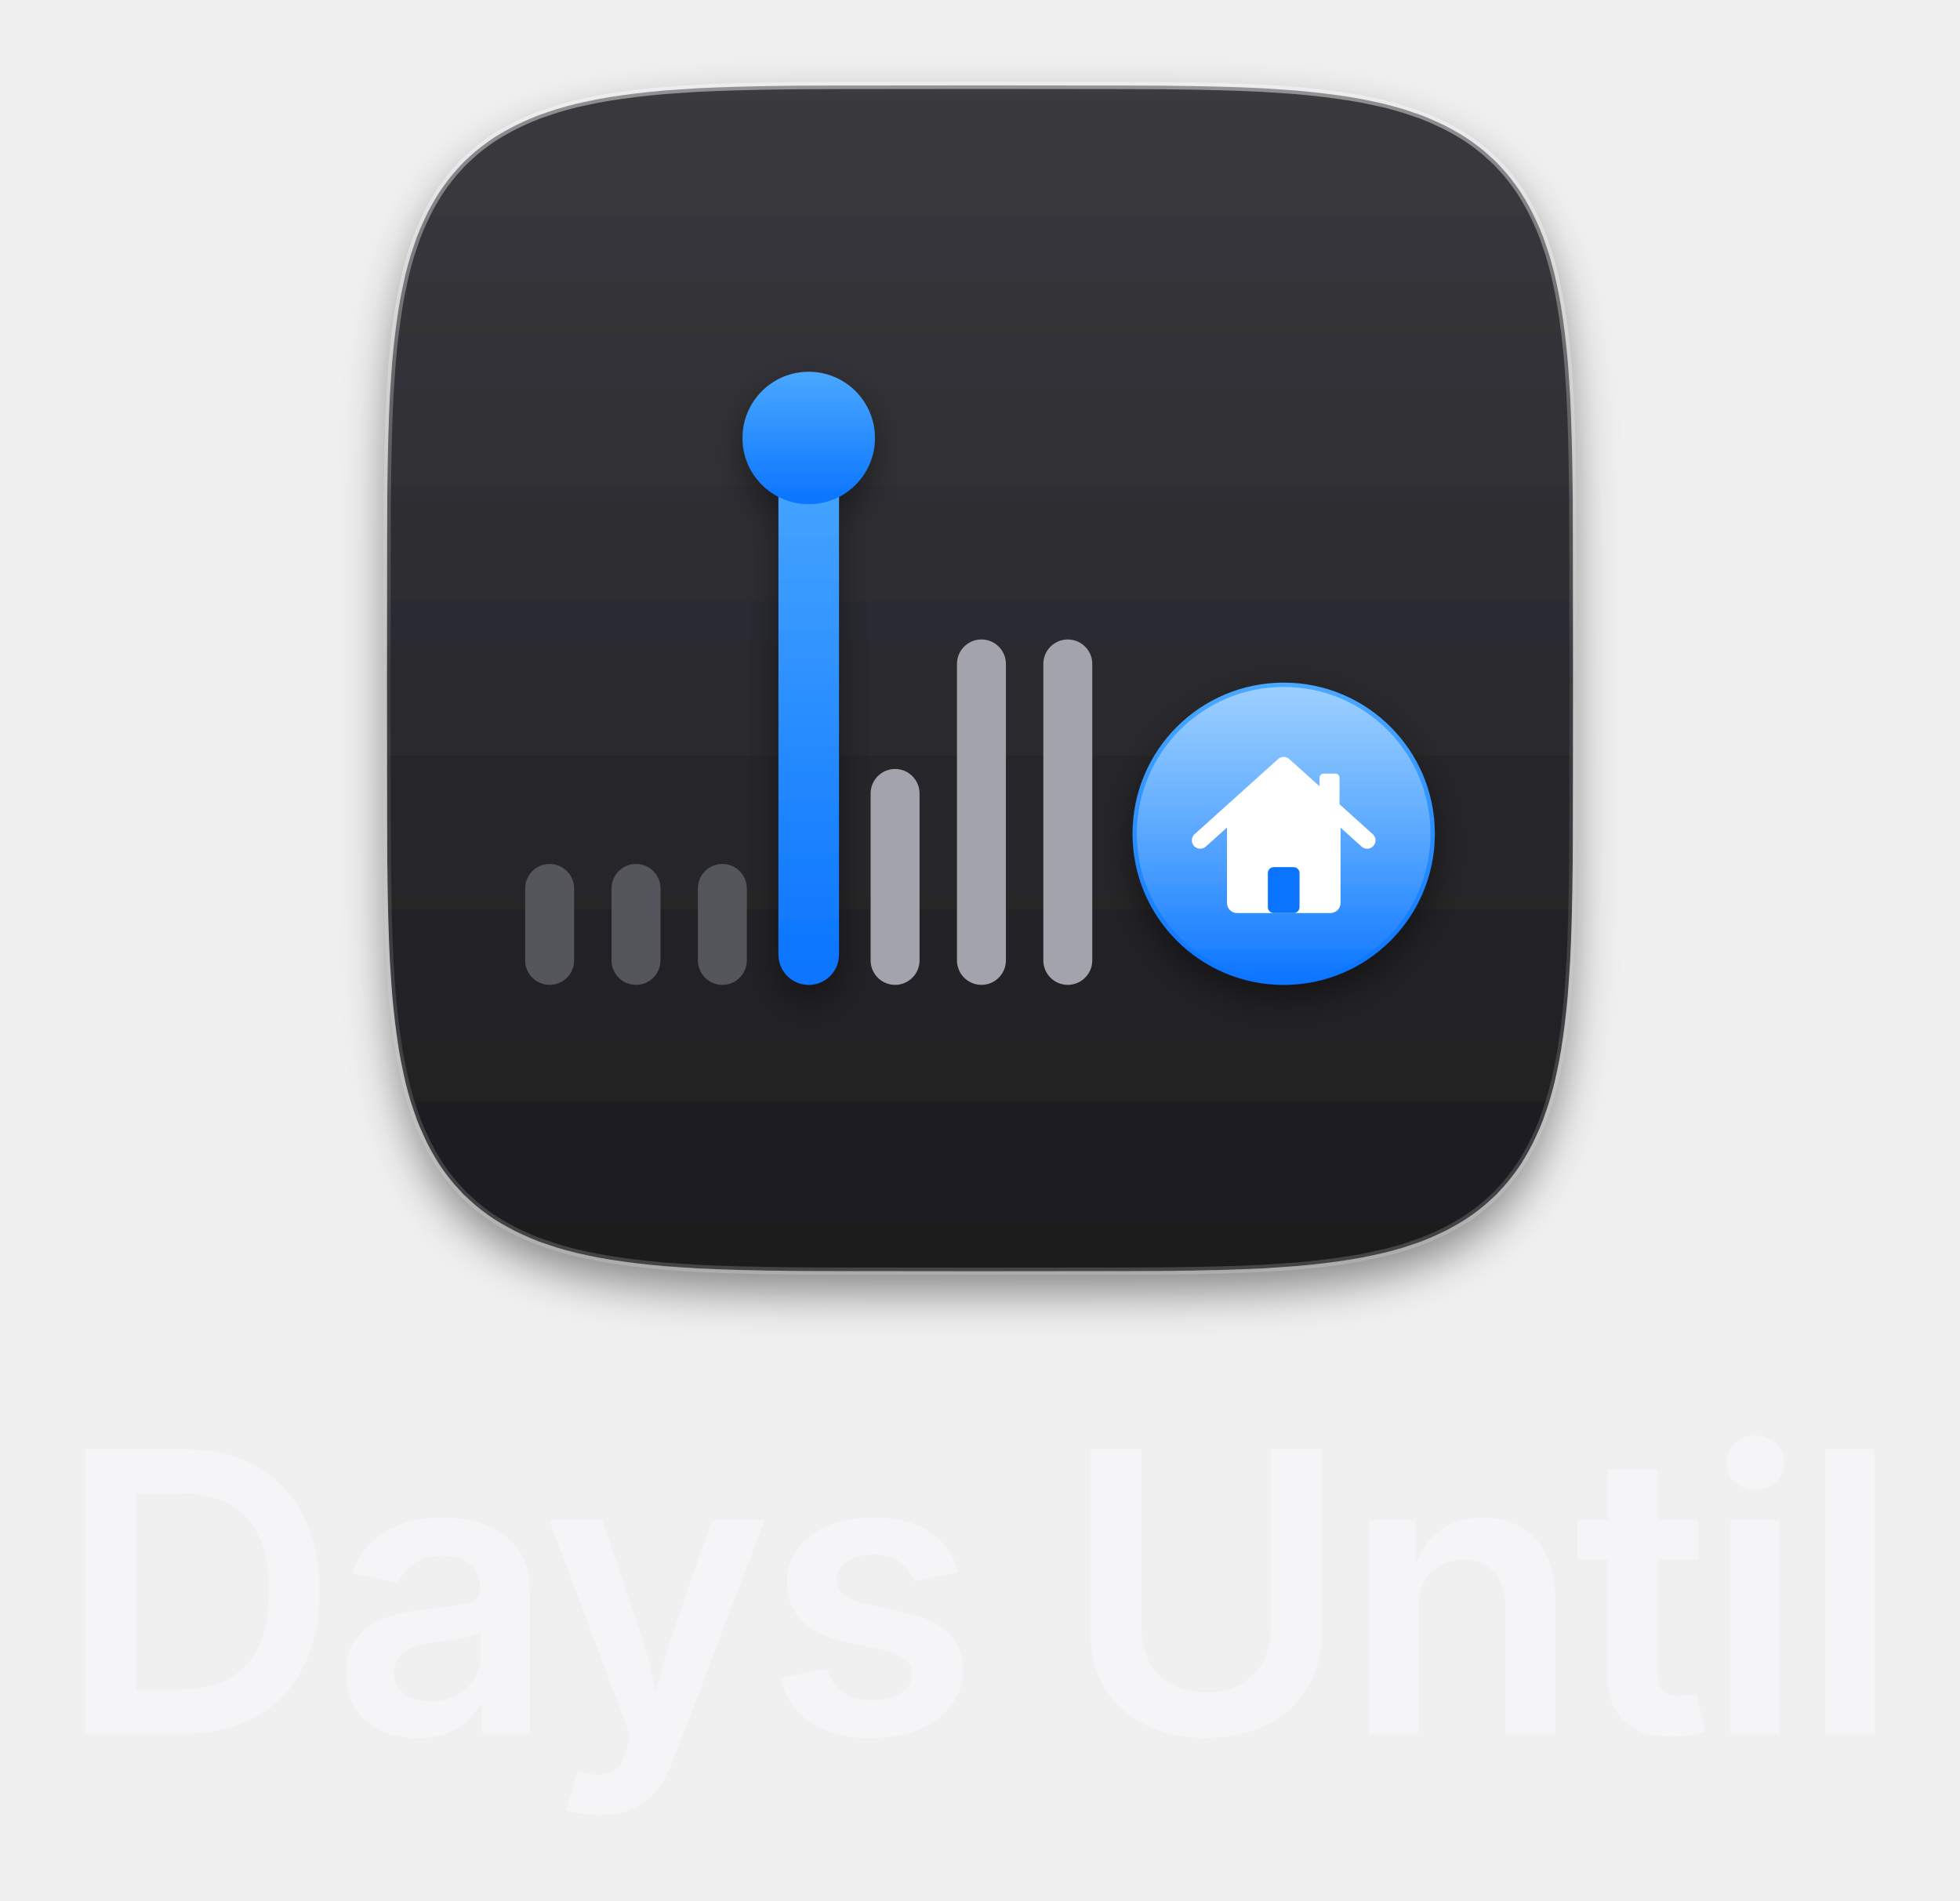
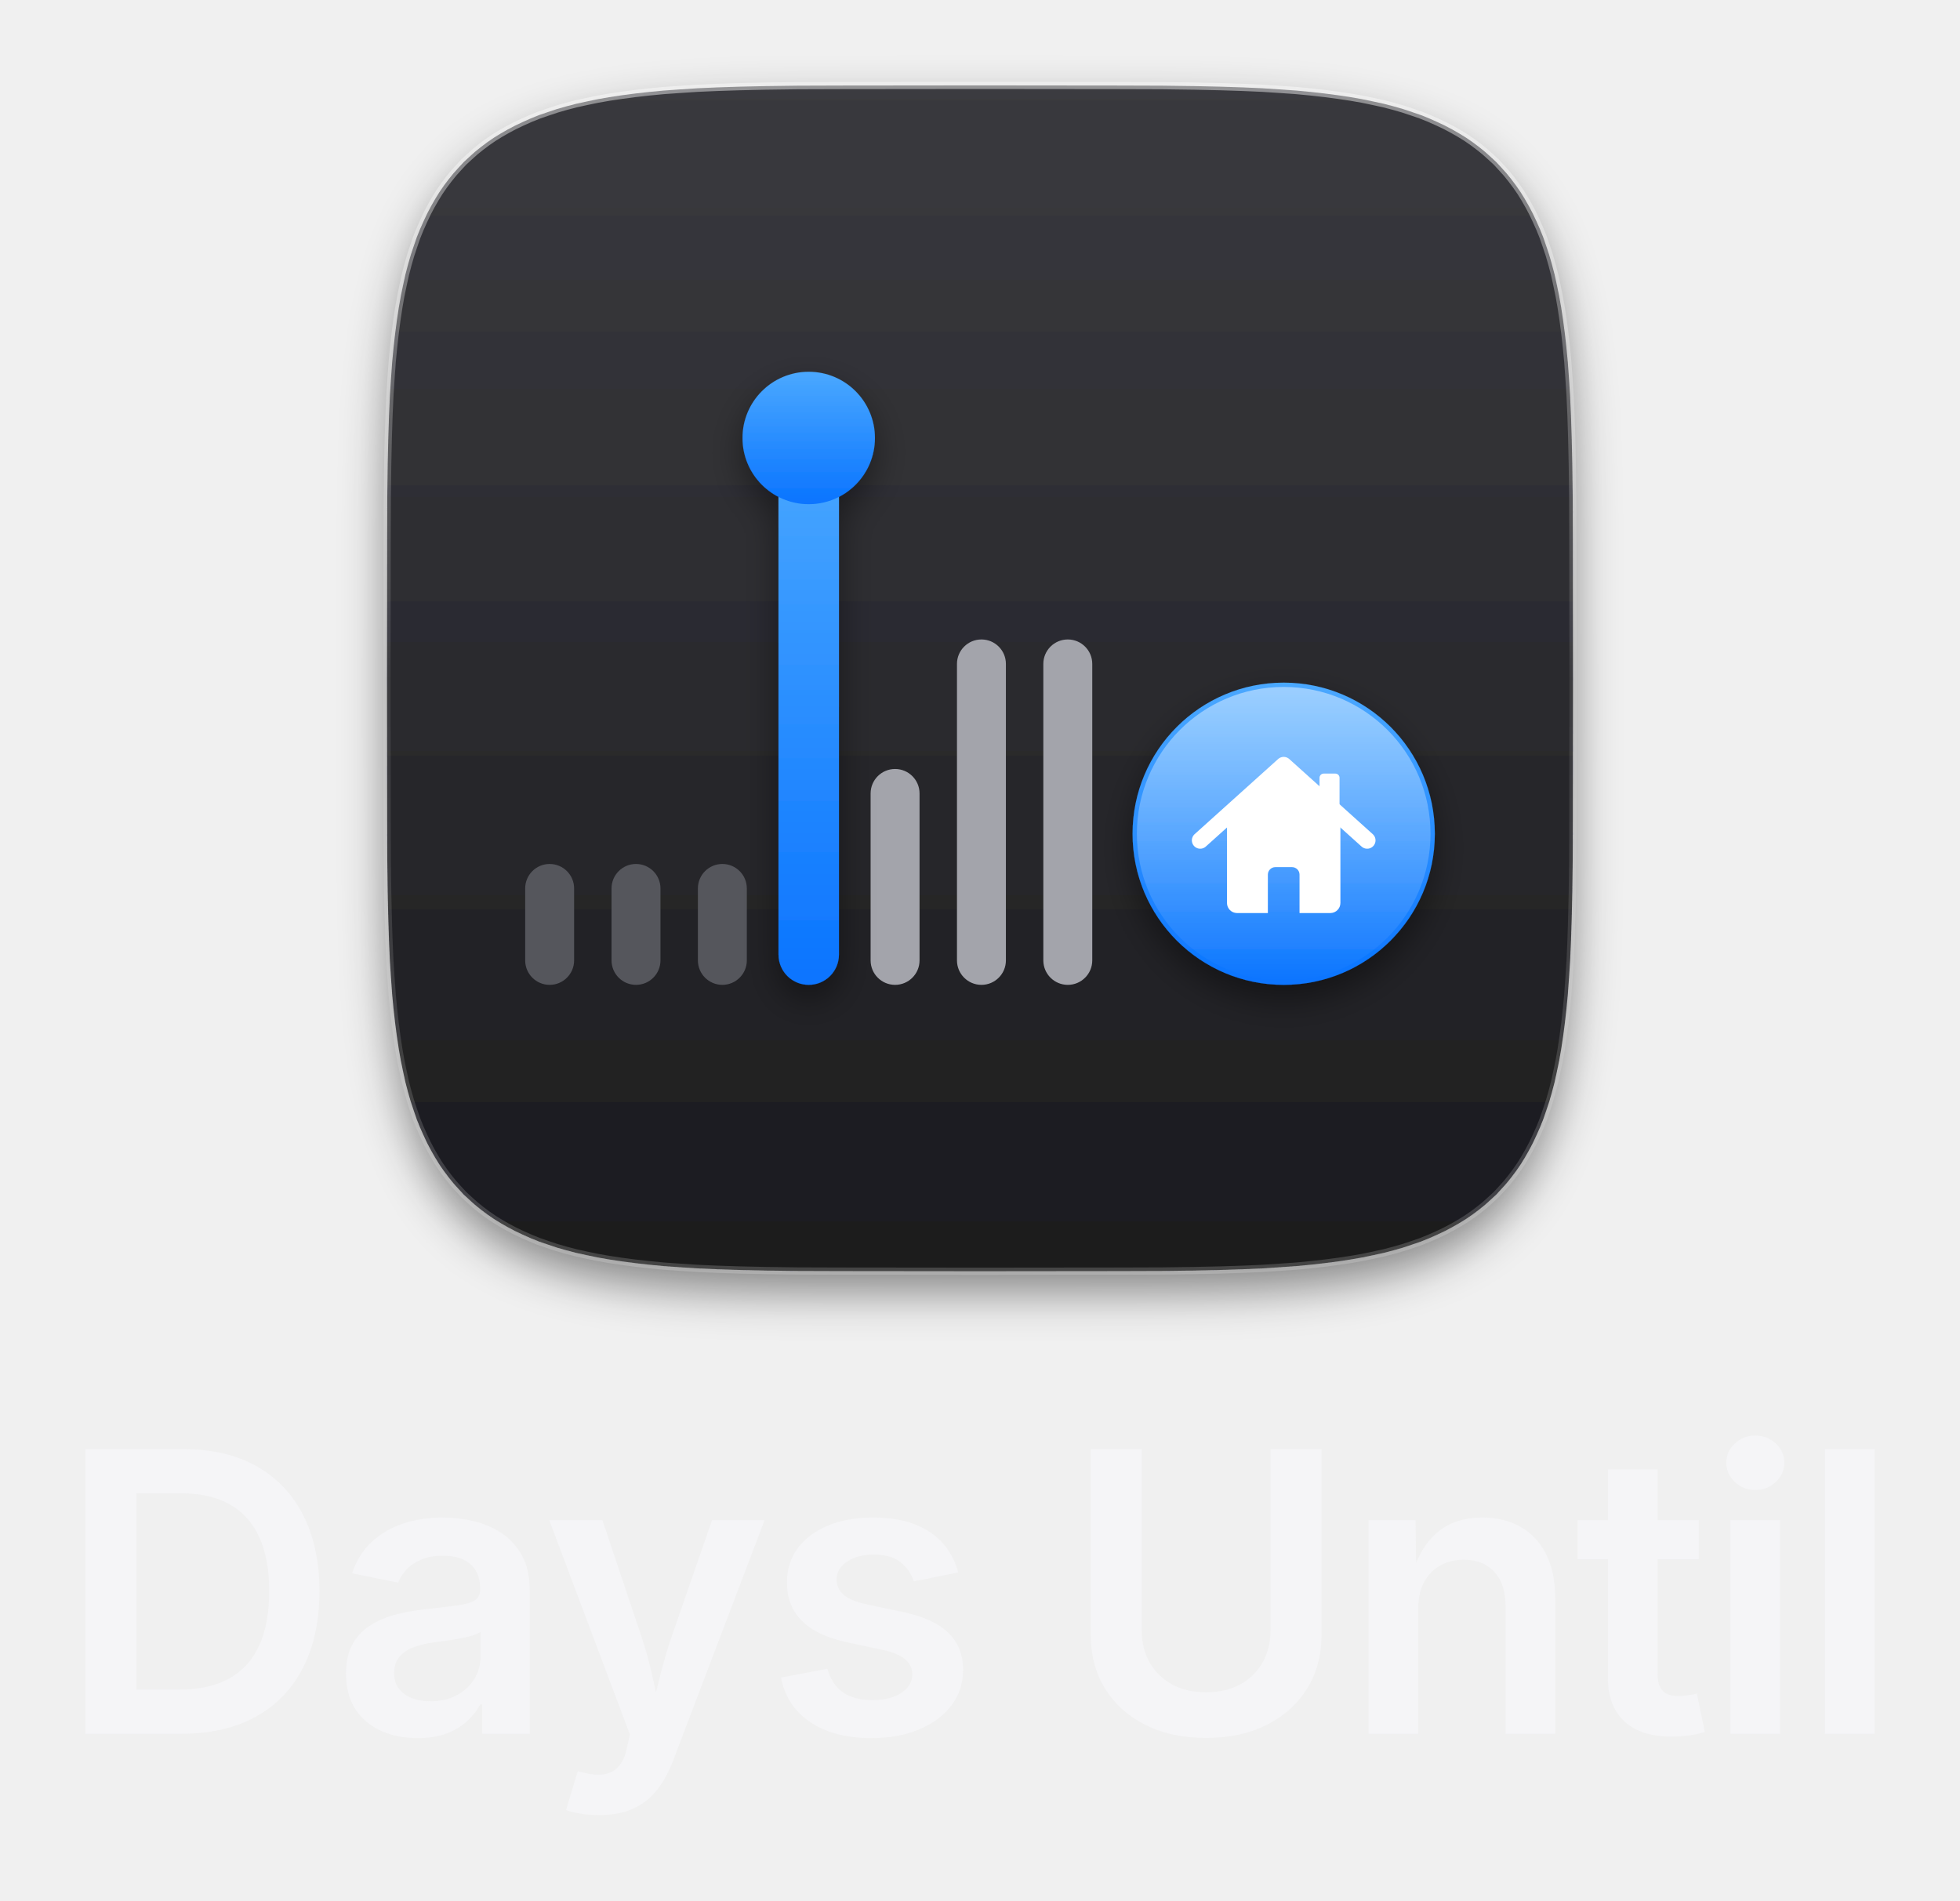
<svg xmlns="http://www.w3.org/2000/svg" viewBox="-168.879 40.672 1361.76 1320.56" width="1361.76" height="1320.56" role="img">
  <defs>
    <linearGradient id="ibg" x1="0" y1="0" x2="0" y2="1">
      <stop offset="0.00" stop-color="#3A3A3F" stop-opacity="1.00" />
      <stop offset="1.00" stop-color="#1B1B1E" stop-opacity="1.00" />
    </linearGradient>
    <linearGradient id="irim" x1="0" y1="0" x2="0" y2="1">
      <stop offset="0.00" stop-color="#FFFFFF" stop-opacity="0.45" />
      <stop offset="0.50" stop-color="#FFFFFF" stop-opacity="0.08" />
      <stop offset="1.00" stop-color="#FFFFFF" stop-opacity="0.18" />
    </linearGradient>
    <linearGradient id="iac" x1="0" y1="0" x2="0" y2="1">
      <stop offset="0.00" stop-color="#4AA8FF" stop-opacity="1.00" />
      <stop offset="1.00" stop-color="#0A74FF" stop-opacity="1.00" />
    </linearGradient>
    <linearGradient id="ihl" x1="0" y1="0" x2="0" y2="1">
      <stop offset="0.00" stop-color="#FFFFFF" stop-opacity="0.45" />
      <stop offset="1.00" stop-color="#FFFFFF" stop-opacity="0.00" />
    </linearGradient>
    <clipPath id="iclip">
      <path d="M924.0 512.0 L923.9 608.0 L923.8 638.6 L923.5 660.9 L923.1 679.0 L922.6 694.5 L922.0 708.2 L921.2 720.5 L920.4 731.8 L919.4 742.2 L918.3 751.9 L917.1 761.0 L915.8 769.6 L914.4 777.6 L912.8 785.3 L911.2 792.6 L909.4 799.5 L907.5 806.1 L905.4 812.4 L903.3 818.5 L901.0 824.2 L898.5 829.8 L896.0 835.1 L893.3 840.2 L890.5 845.1 L887.6 849.8 L884.5 854.3 L881.2 858.7 L877.9 862.8 L874.3 866.8 L870.7 870.7 L866.8 874.3 L862.8 877.9 L858.7 881.2 L854.3 884.5 L849.8 887.6 L845.1 890.5 L840.2 893.3 L835.1 896.0 L829.8 898.5 L824.2 901.0 L818.5 903.3 L812.4 905.4 L806.1 907.5 L799.5 909.4 L792.6 911.2 L785.3 912.8 L777.6 914.4 L769.6 915.8 L761.0 917.1 L751.9 918.3 L742.2 919.4 L731.8 920.4 L720.5 921.2 L708.2 922.0 L694.5 922.6 L679.0 923.1 L660.9 923.5 L638.6 923.8 L608.0 923.9 L512.0 924.0 L416.0 923.9 L385.4 923.8 L363.1 923.5 L345.0 923.1 L329.5 922.6 L315.8 922.0 L303.5 921.2 L292.2 920.4 L281.8 919.4 L272.1 918.3 L263.0 917.1 L254.4 915.8 L246.4 914.4 L238.7 912.8 L231.4 911.2 L224.5 909.4 L217.9 907.5 L211.6 905.4 L205.5 903.3 L199.8 901.0 L194.2 898.5 L188.9 896.0 L183.8 893.3 L178.9 890.5 L174.2 887.6 L169.7 884.5 L165.3 881.2 L161.2 877.9 L157.2 874.3 L153.3 870.7 L149.7 866.8 L146.1 862.8 L142.8 858.7 L139.5 854.3 L136.4 849.8 L133.5 845.1 L130.7 840.2 L128.0 835.1 L125.5 829.8 L123.0 824.2 L120.7 818.5 L118.6 812.4 L116.5 806.1 L114.6 799.5 L112.8 792.6 L111.2 785.3 L109.6 777.6 L108.2 769.6 L106.9 761.0 L105.7 751.9 L104.6 742.2 L103.6 731.8 L102.8 720.5 L102.0 708.2 L101.4 694.5 L100.9 679.0 L100.5 660.9 L100.2 638.6 L100.1 608.0 L100.0 512.0 L100.1 416.0 L100.2 385.4 L100.5 363.1 L100.9 345.0 L101.4 329.5 L102.0 315.8 L102.8 303.5 L103.6 292.2 L104.6 281.8 L105.7 272.1 L106.9 263.0 L108.2 254.4 L109.6 246.4 L111.2 238.7 L112.8 231.4 L114.6 224.5 L116.5 217.9 L118.6 211.6 L120.7 205.5 L123.0 199.8 L125.5 194.2 L128.0 188.9 L130.7 183.8 L133.5 178.9 L136.4 174.2 L139.5 169.7 L142.8 165.3 L146.1 161.2 L149.7 157.2 L153.3 153.3 L157.2 149.7 L161.2 146.1 L165.3 142.8 L169.7 139.5 L174.2 136.4 L178.9 133.5 L183.8 130.7 L188.9 128.0 L194.2 125.5 L199.8 123.0 L205.5 120.7 L211.6 118.6 L217.9 116.5 L224.5 114.6 L231.4 112.8 L238.7 111.2 L246.4 109.6 L254.4 108.2 L263.0 106.9 L272.1 105.7 L281.8 104.6 L292.2 103.6 L303.5 102.8 L315.8 102.0 L329.5 101.4 L345.0 100.9 L363.1 100.5 L385.4 100.2 L416.0 100.1 L512.0 100.0 L608.0 100.1 L638.6 100.2 L660.9 100.5 L679.0 100.9 L694.5 101.4 L708.2 102.0 L720.5 102.8 L731.8 103.6 L742.2 104.6 L751.9 105.7 L761.0 106.9 L769.6 108.2 L777.6 109.6 L785.3 111.2 L792.6 112.8 L799.5 114.6 L806.1 116.5 L812.4 118.6 L818.5 120.7 L824.2 123.0 L829.8 125.5 L835.1 128.0 L840.2 130.7 L845.1 133.5 L849.8 136.4 L854.3 139.5 L858.7 142.8 L862.8 146.1 L866.8 149.7 L870.7 153.3 L874.3 157.2 L877.9 161.2 L881.2 165.3 L884.5 169.7 L887.6 174.2 L890.5 178.9 L893.3 183.8 L896.0 188.9 L898.5 194.2 L901.0 199.8 L903.3 205.5 L905.4 211.6 L907.5 217.9 L909.4 224.5 L911.2 231.4 L912.8 238.7 L914.4 246.4 L915.8 254.4 L917.1 263.0 L918.3 272.1 L919.4 281.8 L920.4 292.2 L921.2 303.5 L922.0 315.8 L922.6 329.5 L923.1 345.0 L923.5 363.1 L923.8 385.4 L923.9 416.0Z" />
    </clipPath>
    <filter id="ish" x="-20%" y="-20%" width="140%" height="150%">
      <feDropShadow dx="0" dy="14" stdDeviation="16" flood-color="#000" flood-opacity="0.45" />
    </filter>
    <filter id="igs" x="-30%" y="-30%" width="160%" height="170%">
      <feDropShadow dx="0" dy="10" stdDeviation="12" flood-color="#000" flood-opacity="0.42" />
    </filter>
  </defs>
  <g transform="translate(0.00 0.00) scale(1)">
    <path d="M924.0 512.0 L923.9 608.0 L923.8 638.6 L923.5 660.9 L923.1 679.0 L922.6 694.5 L922.0 708.2 L921.2 720.5 L920.4 731.8 L919.4 742.2 L918.3 751.9 L917.1 761.0 L915.8 769.6 L914.4 777.6 L912.8 785.3 L911.2 792.6 L909.4 799.5 L907.5 806.1 L905.4 812.4 L903.3 818.5 L901.0 824.2 L898.5 829.8 L896.0 835.1 L893.3 840.2 L890.5 845.1 L887.6 849.8 L884.5 854.3 L881.2 858.7 L877.9 862.8 L874.3 866.8 L870.7 870.7 L866.8 874.3 L862.8 877.9 L858.7 881.2 L854.3 884.5 L849.8 887.6 L845.1 890.5 L840.2 893.3 L835.1 896.0 L829.8 898.5 L824.2 901.0 L818.5 903.3 L812.4 905.4 L806.1 907.5 L799.5 909.4 L792.6 911.2 L785.3 912.8 L777.6 914.4 L769.6 915.8 L761.0 917.1 L751.9 918.3 L742.2 919.4 L731.8 920.4 L720.5 921.2 L708.2 922.0 L694.5 922.6 L679.0 923.1 L660.9 923.5 L638.6 923.8 L608.0 923.9 L512.0 924.0 L416.0 923.9 L385.4 923.8 L363.1 923.5 L345.0 923.1 L329.5 922.6 L315.8 922.0 L303.5 921.2 L292.2 920.4 L281.8 919.4 L272.1 918.3 L263.0 917.1 L254.4 915.8 L246.4 914.4 L238.7 912.8 L231.4 911.2 L224.5 909.4 L217.9 907.5 L211.6 905.4 L205.5 903.3 L199.8 901.0 L194.2 898.5 L188.9 896.0 L183.8 893.3 L178.9 890.5 L174.2 887.6 L169.7 884.5 L165.3 881.2 L161.2 877.9 L157.2 874.3 L153.3 870.7 L149.7 866.8 L146.1 862.8 L142.8 858.7 L139.5 854.3 L136.4 849.8 L133.5 845.1 L130.7 840.2 L128.0 835.1 L125.5 829.8 L123.0 824.2 L120.7 818.5 L118.6 812.4 L116.5 806.1 L114.6 799.5 L112.8 792.6 L111.2 785.3 L109.6 777.6 L108.2 769.6 L106.9 761.0 L105.7 751.9 L104.6 742.2 L103.6 731.8 L102.8 720.5 L102.0 708.2 L101.4 694.5 L100.9 679.0 L100.5 660.9 L100.2 638.6 L100.1 608.0 L100.0 512.0 L100.1 416.0 L100.2 385.4 L100.5 363.1 L100.9 345.0 L101.4 329.5 L102.0 315.8 L102.8 303.5 L103.6 292.2 L104.6 281.8 L105.7 272.1 L106.9 263.0 L108.2 254.4 L109.6 246.4 L111.2 238.7 L112.8 231.4 L114.6 224.5 L116.5 217.9 L118.6 211.6 L120.7 205.5 L123.0 199.8 L125.5 194.2 L128.0 188.9 L130.7 183.8 L133.5 178.9 L136.4 174.2 L139.5 169.7 L142.8 165.3 L146.1 161.2 L149.7 157.2 L153.3 153.3 L157.2 149.7 L161.2 146.1 L165.3 142.8 L169.7 139.5 L174.2 136.4 L178.9 133.5 L183.8 130.7 L188.9 128.0 L194.2 125.5 L199.8 123.0 L205.5 120.7 L211.6 118.6 L217.9 116.5 L224.5 114.6 L231.4 112.8 L238.7 111.2 L246.4 109.6 L254.4 108.2 L263.0 106.9 L272.1 105.7 L281.8 104.6 L292.2 103.6 L303.5 102.8 L315.8 102.0 L329.5 101.4 L345.0 100.9 L363.1 100.5 L385.4 100.2 L416.0 100.1 L512.0 100.0 L608.0 100.1 L638.6 100.2 L660.9 100.5 L679.0 100.9 L694.5 101.4 L708.2 102.0 L720.5 102.8 L731.8 103.6 L742.2 104.6 L751.9 105.7 L761.0 106.9 L769.6 108.2 L777.6 109.6 L785.3 111.2 L792.6 112.8 L799.5 114.6 L806.1 116.5 L812.4 118.6 L818.5 120.7 L824.2 123.0 L829.8 125.5 L835.1 128.0 L840.2 130.7 L845.1 133.5 L849.8 136.4 L854.3 139.5 L858.7 142.8 L862.8 146.1 L866.8 149.7 L870.7 153.3 L874.3 157.2 L877.9 161.2 L881.2 165.3 L884.5 169.7 L887.6 174.2 L890.5 178.9 L893.3 183.8 L896.0 188.9 L898.5 194.2 L901.0 199.8 L903.3 205.5 L905.4 211.6 L907.5 217.9 L909.4 224.5 L911.2 231.4 L912.8 238.7 L914.4 246.4 L915.8 254.4 L917.1 263.0 L918.3 272.1 L919.4 281.8 L920.4 292.2 L921.2 303.5 L922.0 315.8 L922.6 329.5 L923.1 345.0 L923.5 363.1 L923.8 385.4 L923.9 416.0Z" fill="url(#ibg)" filter="url(#ish)" />
    <g clip-path="url(#iclip)">
      <rect x="196.0" y="641.0" width="34" height="84" rx="17.0" fill="#55565C" />
      <rect x="256.0" y="641.0" width="34" height="84" rx="17.0" fill="#55565C" />
      <rect x="316.0" y="641.0" width="34" height="84" rx="17.0" fill="#55565C" />
      <rect x="436.0" y="575.0" width="34" height="150" rx="17.0" fill="#A3A4AB" />
      <rect x="496.0" y="485.0" width="34" height="240" rx="17.0" fill="#A3A4AB" />
      <rect x="556.0" y="485.0" width="34" height="240" rx="17.0" fill="#A3A4AB" />
      <g filter="url(#igs)">
        <rect x="372.0" y="345.0" width="42" height="380" rx="21.0" fill="url(#iac)" />
        <circle cx="393.0" cy="345.0" r="46" fill="url(#iac)" />
        <circle cx="723.0" cy="620.0" r="105" fill="url(#iac)" />
      </g>
      <circle cx="723.0" cy="620.0" r="102" fill="url(#ihl)" />
      <rect x="747.9" y="578.2" width="13.9" height="29.0" rx="2.9" fill="#FFFFFF" />
      <path d="M665.0 624.6 L723.0 572.4 L781.0 624.6" fill="none" stroke="#FFFFFF" stroke-width="11.6" stroke-linecap="round" stroke-linejoin="round" />
      <path d="M683.6 608.4 L723.0 575.9 L762.4 608.4 Z" fill="#FFFFFF" />
-       <rect x="683.6" y="607.2" width="78.9" height="67.9" rx="7.0" fill="#FFFFFF" />
-       <rect x="712.0" y="643.2" width="22.0" height="31.9" rx="4.1" fill="#0A74FF" />
+       <path d="M683.6 614.2 A7.0 7.0 0 0 1 690.5 607.2 H755.5 A7.0 7.0 0 0 1 762.4 614.2 V668.1 A7.0 7.0 0 0 1 755.5 675.1 H734.0 V648.4 A5.2 5.2 0 0 0 728.8 643.2 H717.2 A5.2 5.2 0 0 0 712.0 648.4 V675.1 H690.5 A7.0 7.0 0 0 1 683.6 668.1 Z" fill="#FFFFFF" />
    </g>
    <path d="M924.0 512.0 L923.9 608.0 L923.8 638.6 L923.5 660.9 L923.1 679.0 L922.6 694.5 L922.0 708.2 L921.2 720.5 L920.4 731.8 L919.4 742.2 L918.3 751.9 L917.1 761.0 L915.8 769.6 L914.4 777.6 L912.8 785.3 L911.2 792.6 L909.4 799.5 L907.5 806.1 L905.4 812.4 L903.3 818.5 L901.0 824.2 L898.5 829.8 L896.0 835.1 L893.3 840.2 L890.5 845.1 L887.6 849.8 L884.5 854.3 L881.2 858.7 L877.9 862.8 L874.3 866.8 L870.7 870.7 L866.8 874.3 L862.8 877.9 L858.7 881.2 L854.3 884.5 L849.8 887.6 L845.1 890.5 L840.2 893.3 L835.1 896.0 L829.8 898.5 L824.2 901.0 L818.5 903.3 L812.4 905.4 L806.1 907.5 L799.5 909.4 L792.6 911.2 L785.3 912.8 L777.6 914.4 L769.6 915.8 L761.0 917.1 L751.9 918.3 L742.2 919.4 L731.8 920.4 L720.5 921.2 L708.2 922.0 L694.5 922.6 L679.0 923.1 L660.9 923.5 L638.6 923.8 L608.0 923.9 L512.0 924.0 L416.0 923.9 L385.4 923.8 L363.1 923.5 L345.0 923.1 L329.5 922.6 L315.8 922.0 L303.5 921.2 L292.2 920.4 L281.8 919.4 L272.1 918.3 L263.0 917.1 L254.4 915.8 L246.4 914.4 L238.7 912.8 L231.4 911.2 L224.5 909.4 L217.9 907.5 L211.6 905.4 L205.5 903.3 L199.8 901.0 L194.2 898.5 L188.9 896.0 L183.8 893.3 L178.9 890.5 L174.2 887.6 L169.7 884.5 L165.3 881.2 L161.2 877.9 L157.2 874.3 L153.3 870.7 L149.7 866.8 L146.1 862.8 L142.8 858.7 L139.5 854.3 L136.4 849.8 L133.5 845.1 L130.7 840.2 L128.0 835.1 L125.5 829.8 L123.0 824.2 L120.7 818.5 L118.6 812.4 L116.5 806.1 L114.6 799.5 L112.8 792.6 L111.2 785.3 L109.6 777.6 L108.2 769.6 L106.9 761.0 L105.7 751.9 L104.6 742.2 L103.6 731.8 L102.8 720.5 L102.0 708.2 L101.4 694.5 L100.9 679.0 L100.5 660.9 L100.2 638.6 L100.1 608.0 L100.0 512.0 L100.1 416.0 L100.2 385.4 L100.5 363.1 L100.9 345.0 L101.4 329.5 L102.0 315.8 L102.8 303.5 L103.6 292.2 L104.6 281.8 L105.7 272.1 L106.9 263.0 L108.2 254.4 L109.6 246.4 L111.2 238.7 L112.8 231.4 L114.6 224.5 L116.5 217.9 L118.6 211.6 L120.7 205.5 L123.0 199.8 L125.5 194.2 L128.0 188.9 L130.7 183.8 L133.5 178.9 L136.4 174.2 L139.5 169.7 L142.8 165.3 L146.1 161.2 L149.7 157.2 L153.3 153.3 L157.2 149.7 L161.2 146.1 L165.3 142.8 L169.7 139.5 L174.2 136.4 L178.9 133.5 L183.8 130.7 L188.9 128.0 L194.2 125.5 L199.8 123.0 L205.5 120.7 L211.6 118.6 L217.9 116.5 L224.5 114.6 L231.4 112.8 L238.7 111.2 L246.4 109.6 L254.4 108.2 L263.0 106.9 L272.1 105.7 L281.8 104.6 L292.2 103.6 L303.5 102.8 L315.8 102.0 L329.5 101.4 L345.0 100.9 L363.1 100.5 L385.4 100.2 L416.0 100.1 L512.0 100.0 L608.0 100.1 L638.6 100.2 L660.9 100.5 L679.0 100.9 L694.5 101.4 L708.2 102.0 L720.5 102.8 L731.8 103.6 L742.2 104.6 L751.9 105.7 L761.0 106.9 L769.6 108.2 L777.6 109.6 L785.3 111.2 L792.6 112.8 L799.5 114.6 L806.1 116.5 L812.4 118.6 L818.5 120.7 L824.2 123.0 L829.8 125.5 L835.1 128.0 L840.2 130.7 L845.1 133.5 L849.8 136.4 L854.3 139.5 L858.7 142.8 L862.8 146.1 L866.8 149.7 L870.7 153.3 L874.3 157.2 L877.9 161.2 L881.2 165.3 L884.5 169.7 L887.6 174.2 L890.5 178.9 L893.3 183.8 L896.0 188.9 L898.5 194.2 L901.0 199.8 L903.3 205.5 L905.4 211.6 L907.5 217.9 L909.4 224.5 L911.2 231.4 L912.8 238.7 L914.4 246.4 L915.8 254.4 L917.1 263.0 L918.3 272.1 L919.4 281.8 L920.4 292.2 L921.2 303.5 L922.0 315.8 L922.6 329.5 L923.1 345.0 L923.5 363.1 L923.8 385.4 L923.9 416.0Z" fill="none" stroke="url(#irim)" stroke-width="5" />
  </g>
  <path transform="translate(-129.45 1245.36) scale(0.27184)" d="M319.3 -0.0L135.3 -0.0L135.3 -112.8L313.0 -112.8Q389.2 -112.8 440.2 -140.9Q491.2 -168.9 517.1 -224.9Q543.0 -280.8 543.0 -364.7Q543.0 -447.8 517.1 -503.4Q491.2 -559.1 441.2 -586.9Q391.1 -614.7 316.4 -614.7L131.3 -614.7L131.3 -727.5L324.2 -727.5Q432.6 -727.5 510.3 -684.1Q587.9 -640.6 629.6 -559.1Q671.4 -477.5 671.4 -364.7Q671.4 -251.0 629.6 -169.2Q587.9 -87.4 509.0 -43.7Q430.2 -0.0 319.3 -0.0ZM203.6 -727.5L203.6 -0.0L73.2 -0.0L73.2 -727.5ZM921.9 11.2Q870.1 11.2 828.6 -7.6Q787.1 -26.4 763.2 -63.0Q739.3 -99.6 739.3 -153.3Q739.3 -199.7 756.6 -230.0Q773.9 -260.3 803.5 -278.3Q833.0 -296.4 870.1 -305.7Q907.2 -314.9 947.3 -318.8Q994.6 -324.2 1024.4 -328.1Q1054.2 -332.0 1068.1 -340.8Q1082.1 -349.6 1082.1 -368.2L1082.1 -370.6Q1082.1 -397.5 1071.3 -416.3Q1060.6 -435.1 1039.3 -445.1Q1018.1 -455.1 986.8 -455.1Q955.1 -455.1 931.9 -445.3Q908.7 -435.5 894.1 -419.9Q879.4 -404.3 872.6 -386.2L754.9 -410.2Q771.0 -458.5 804.7 -490.0Q838.4 -521.5 885.0 -537.1Q931.7 -552.7 986.3 -552.7Q1024.9 -552.7 1064.2 -543.7Q1103.5 -534.7 1136.2 -513.2Q1169.0 -491.7 1189.0 -455.6Q1209.0 -419.4 1209.0 -364.7L1209.0 -0.0L1087.4 -0.0L1087.4 -75.2L1082.5 -75.2Q1070.3 -52.2 1049.1 -32.5Q1027.9 -12.7 996.4 -0.7Q964.9 11.2 921.9 11.2ZM954.6 -83.0Q994.2 -83.0 1022.7 -98.6Q1051.3 -114.3 1067.2 -139.9Q1083.0 -165.5 1083.0 -195.8L1083.0 -260.3Q1076.7 -255.4 1061.8 -251.0Q1046.9 -246.6 1028.6 -243.2Q1010.3 -239.7 992.5 -237.3Q974.6 -234.9 962.4 -233.4Q934.1 -229.5 911.2 -220.7Q888.2 -211.9 875.3 -196.0Q862.3 -180.2 862.3 -154.8Q862.3 -131.3 874.3 -115.5Q886.2 -99.6 907.0 -91.3Q927.8 -83.0 954.6 -83.0ZM1301.8 194.8L1331.6 95.7L1346.7 99.6Q1375.5 106.9 1398.0 103.8Q1420.4 100.6 1435.6 84.2Q1450.7 67.9 1457.1 36.6L1464.9 2.0L1258.8 -545.9L1394.6 -545.9L1494.2 -249.0Q1511.8 -196.3 1523.0 -144.0Q1534.2 -91.8 1547.9 -37.1L1514.7 -37.1Q1527.9 -91.8 1541.1 -144.3Q1554.2 -196.8 1571.8 -249.0L1674.8 -545.9L1809.1 -545.9L1574.7 70.3Q1558.1 113.8 1533.2 144.8Q1508.3 175.8 1472.2 191.9Q1436.1 208.0 1386.8 208.0Q1359.9 208.0 1337.2 204.1Q1314.5 200.2 1301.8 194.8ZM2082.1 11.2Q2019.1 11.2 1970.8 -6.8Q1922.4 -24.9 1891.4 -59.6Q1860.4 -94.2 1851.1 -143.6L1969.8 -166.0Q1981.0 -125.5 2009.6 -105.7Q2038.1 -85.9 2084.5 -85.9Q2131.4 -85.9 2159.0 -104.7Q2186.6 -123.5 2186.6 -151.4Q2186.6 -174.8 2168.5 -190.2Q2150.4 -205.6 2112.9 -213.9L2019.6 -233.9Q1942.4 -250.5 1904.4 -288.6Q1866.3 -326.7 1866.3 -386.7Q1866.3 -437.5 1894.1 -474.6Q1921.9 -511.7 1971.5 -532.2Q2021.1 -552.7 2086.5 -552.7Q2148.5 -552.7 2193.2 -535.2Q2237.9 -517.6 2265.4 -486.1Q2293.0 -454.6 2303.8 -412.1L2190.5 -389.6Q2181.2 -418.5 2156.8 -438.2Q2132.4 -458.0 2087.9 -458.0Q2047.4 -458.0 2020.3 -440.2Q1993.2 -422.4 1993.2 -394.5Q1993.2 -370.6 2011.3 -355.0Q2029.4 -339.4 2070.9 -330.6L2163.6 -311.0Q2241.3 -294.4 2278.9 -257.8Q2316.5 -221.2 2316.5 -163.6Q2316.5 -111.8 2286.7 -72.5Q2256.9 -33.2 2203.9 -11.0Q2150.9 11.2 2082.1 11.2ZM2937.6 10.7Q2848.7 10.7 2782.3 -22.7Q2715.9 -56.2 2679.3 -115.5Q2642.7 -174.8 2642.7 -252.4L2642.7 -727.5L2773.0 -727.5L2773.0 -263.2Q2773.0 -217.8 2793.3 -182.1Q2813.6 -146.5 2850.4 -126.2Q2887.3 -106.0 2937.6 -106.0Q2987.9 -106.0 3024.8 -126.2Q3061.6 -146.5 3081.9 -182.1Q3102.1 -217.8 3102.1 -263.2L3102.1 -727.5L3232.5 -727.5L3232.5 -252.4Q3232.5 -174.8 3195.7 -115.5Q3158.8 -56.2 3092.6 -22.7Q3026.5 10.7 2937.6 10.7ZM3479.6 -319.8L3479.6 -0.0L3352.7 -0.0L3352.7 -545.9L3472.8 -545.9L3474.7 -411.1L3464.5 -411.1Q3487.4 -481.9 3531.9 -517.3Q3576.3 -552.7 3643.2 -552.7Q3699.3 -552.7 3741.3 -528.8Q3783.3 -504.9 3806.5 -459.0Q3829.7 -413.1 3829.7 -347.2L3829.7 -0.0L3702.8 -0.0L3702.8 -327.6Q3702.8 -382.3 3674.4 -413.6Q3646.1 -444.8 3596.3 -444.8Q3562.6 -444.8 3536.2 -430.2Q3509.9 -415.5 3494.7 -387.5Q3479.6 -359.4 3479.6 -319.8ZM4196.9 -545.9L4196.9 -446.3L3886.9 -446.3L3886.9 -545.9ZM3964.5 -675.8L4091.4 -675.8L4091.4 -153.8Q4091.4 -124.0 4104.1 -110.1Q4116.8 -96.2 4145.6 -96.2Q4154.4 -96.2 4168.8 -98.4Q4183.2 -100.6 4192.0 -102.5L4212.1 -4.4Q4191.1 2.0 4169.1 4.6Q4147.1 7.3 4127.1 7.3Q4048.5 7.3 4006.5 -31.7Q3964.5 -70.8 3964.5 -143.1ZM4277.5 -0.0L4277.5 -545.9L4404.5 -545.9L4404.5 -0.0ZM4341.0 -623.0Q4310.7 -623.0 4289.0 -643.6Q4267.2 -664.1 4267.2 -692.4Q4267.2 -721.7 4289.0 -741.9Q4310.7 -762.2 4341.0 -762.2Q4371.7 -762.2 4393.5 -741.9Q4415.2 -721.7 4415.2 -692.9Q4415.2 -664.1 4393.5 -643.6Q4371.7 -623.0 4341.0 -623.0ZM4646.2 -727.5L4646.2 -0.0L4519.2 -0.0L4519.2 -727.5Z" fill="#F5F5F7" />
</svg>
